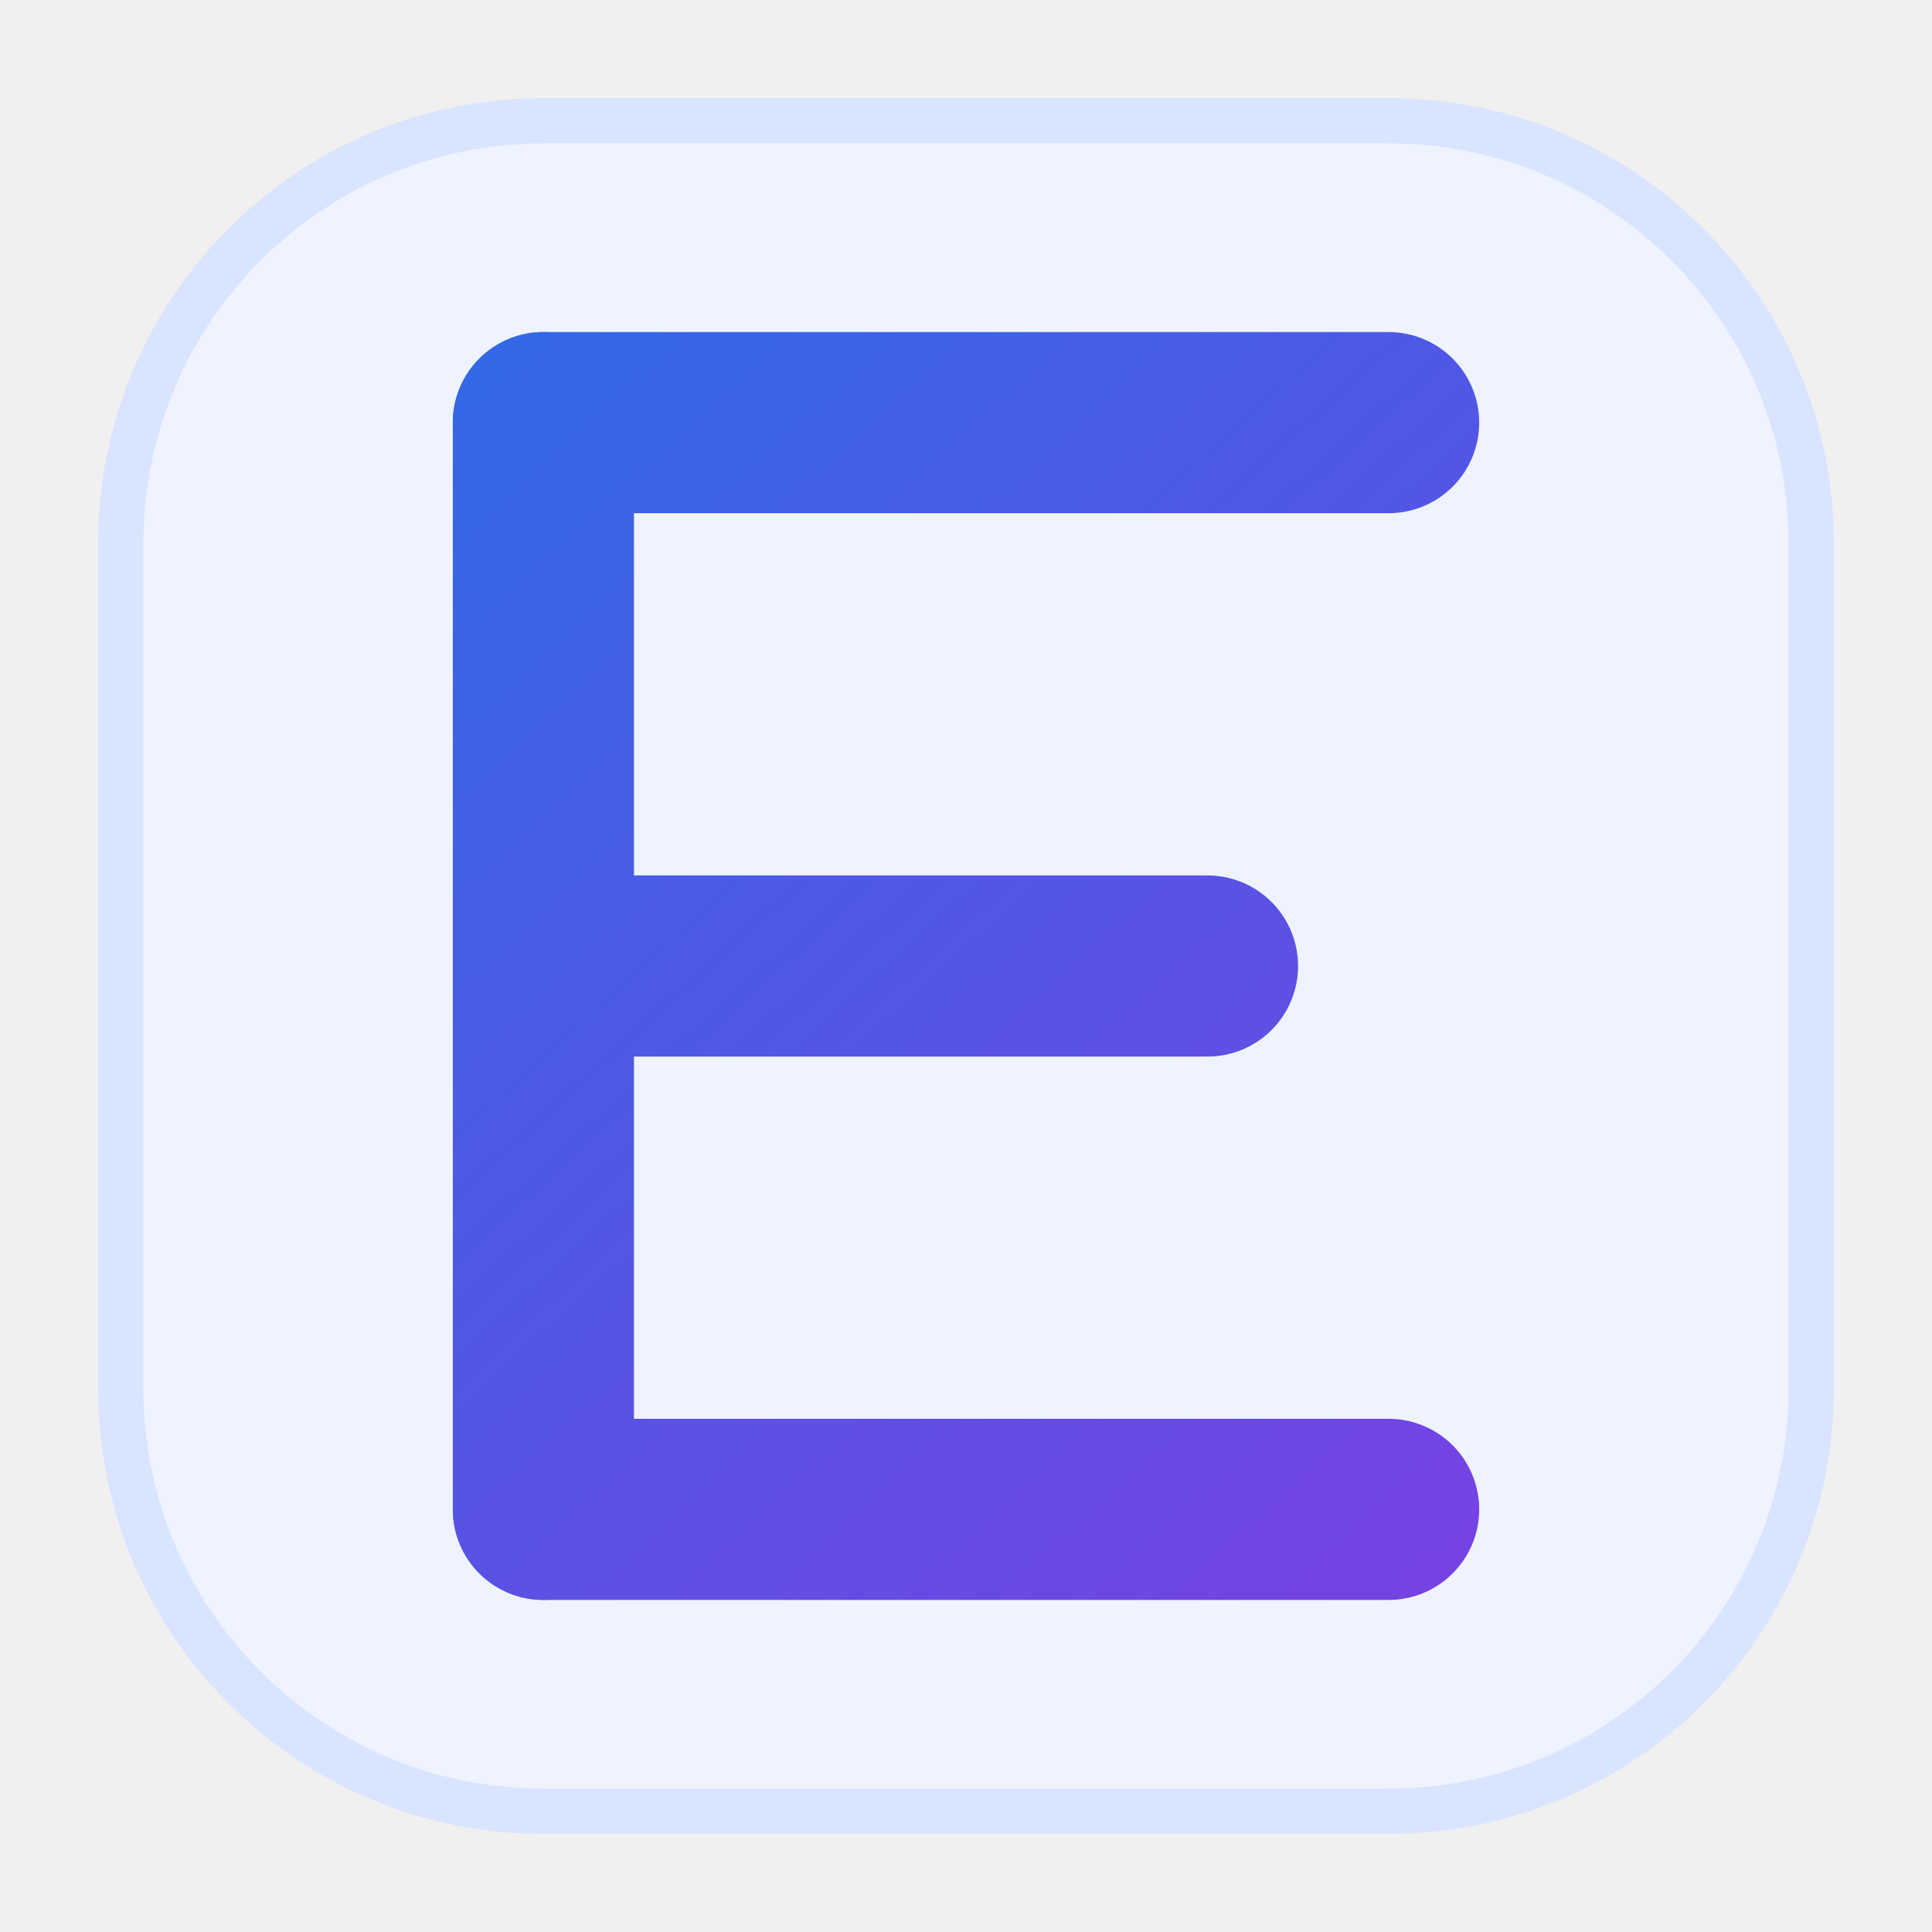
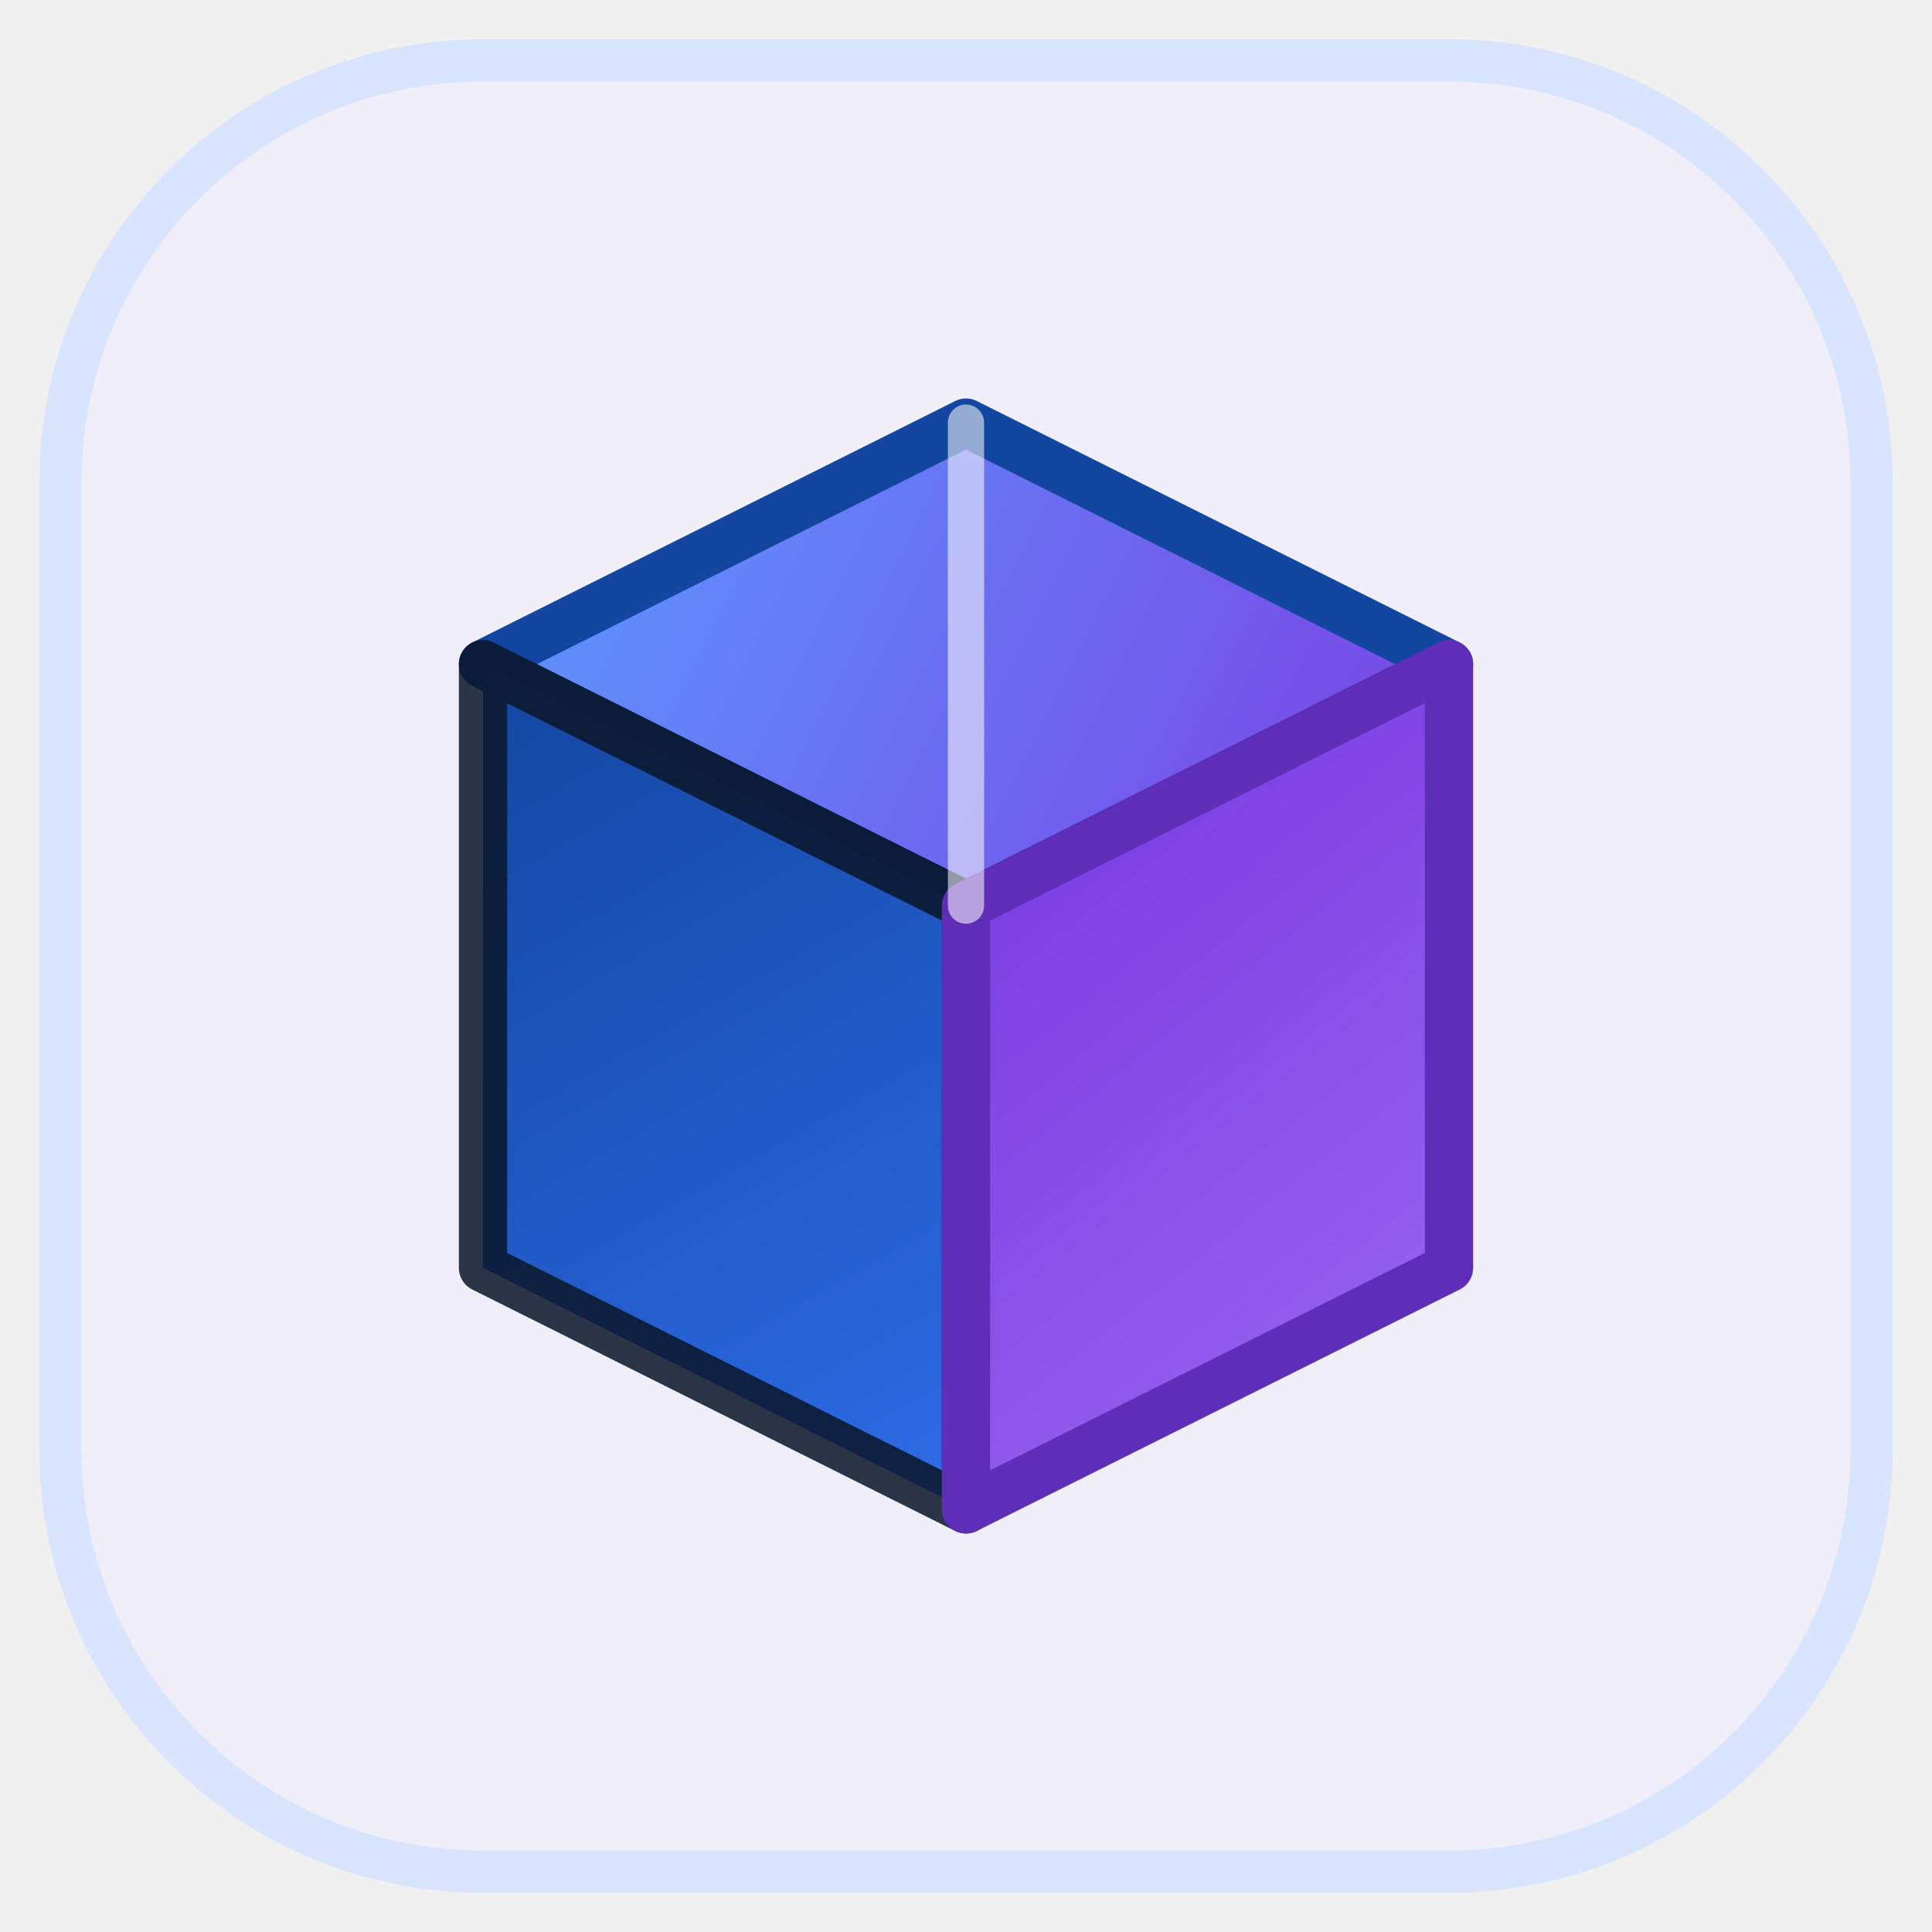
<svg xmlns="http://www.w3.org/2000/svg" viewBox="0 0 64 64" width="64" height="64">
  <defs>
-     <linearGradient id="favLightGrad" x1="12" y1="10" x2="52" y2="54" gradientUnits="userSpaceOnUse">
-       <stop offset="0" stop-color="#2E6BE6" />
+     <linearGradient id="ecbLightCubeTop" x1="16" y1="14" x2="48" y2="30" gradientUnits="userSpaceOnUse">
+       <stop offset="0" stop-color="#5B9CFF" />
      <stop offset="1" stop-color="#7B3FE4" />
    </linearGradient>
+     <linearGradient id="ecbLightCubeLeft" x1="16" y1="22" x2="32" y2="50" gradientUnits="userSpaceOnUse">
+       <stop offset="0" stop-color="#1246A0" />
+       <stop offset="1" stop-color="#2E6BE6" />
+     </linearGradient>
+     <linearGradient id="ecbLightCubeRight" x1="32" y1="30" x2="48" y2="50" gradientUnits="userSpaceOnUse">
+       <stop offset="0" stop-color="#7B3FE4" />
+       <stop offset="1" stop-color="#9B6AF0" />
+     </linearGradient>
  </defs>
-   <rect x="4" y="4" width="56" height="56" rx="14" fill="#EEF3FF" stroke="#D9E4FF" stroke-width="1.5" />
-   <path d="M18 14H46" stroke="url(#favLightGrad)" stroke-width="6" stroke-linecap="round" />
-   <path d="M18 32H40" stroke="url(#favLightGrad)" stroke-width="6" stroke-linecap="round" />
-   <path d="M18 50H46" stroke="url(#favLightGrad)" stroke-width="6" stroke-linecap="round" />
-   <path d="M18 14V50" stroke="url(#favLightGrad)" stroke-width="6" stroke-linecap="round" />
+   <rect x="2" y="2" width="60" height="60" rx="14" fill="#F0EEF9" stroke="#D9E4FF" stroke-width="1.4" />
+   <g stroke-linejoin="round" stroke-linecap="round">
+     <path d="M32 14 L48 22 L32 30 L16 22 Z" fill="url(#ecbLightCubeTop)" stroke="#1246A0" stroke-width="1.6" />
+     <path d="M16 22 L32 30 L32 50 L16 42 Z" fill="url(#ecbLightCubeLeft)" stroke="#0A1628" stroke-width="1.6" stroke-opacity="0.85" />
+     <path d="M48 22 L32 30 L32 50 L48 42 Z" fill="url(#ecbLightCubeRight)" stroke="#5F2EB8" stroke-width="1.6" />
+   </g>
+   <path d="M32 14 L32 30" stroke="#FFFFFF" stroke-width="1.2" stroke-opacity="0.55" stroke-linecap="round" />
</svg>
